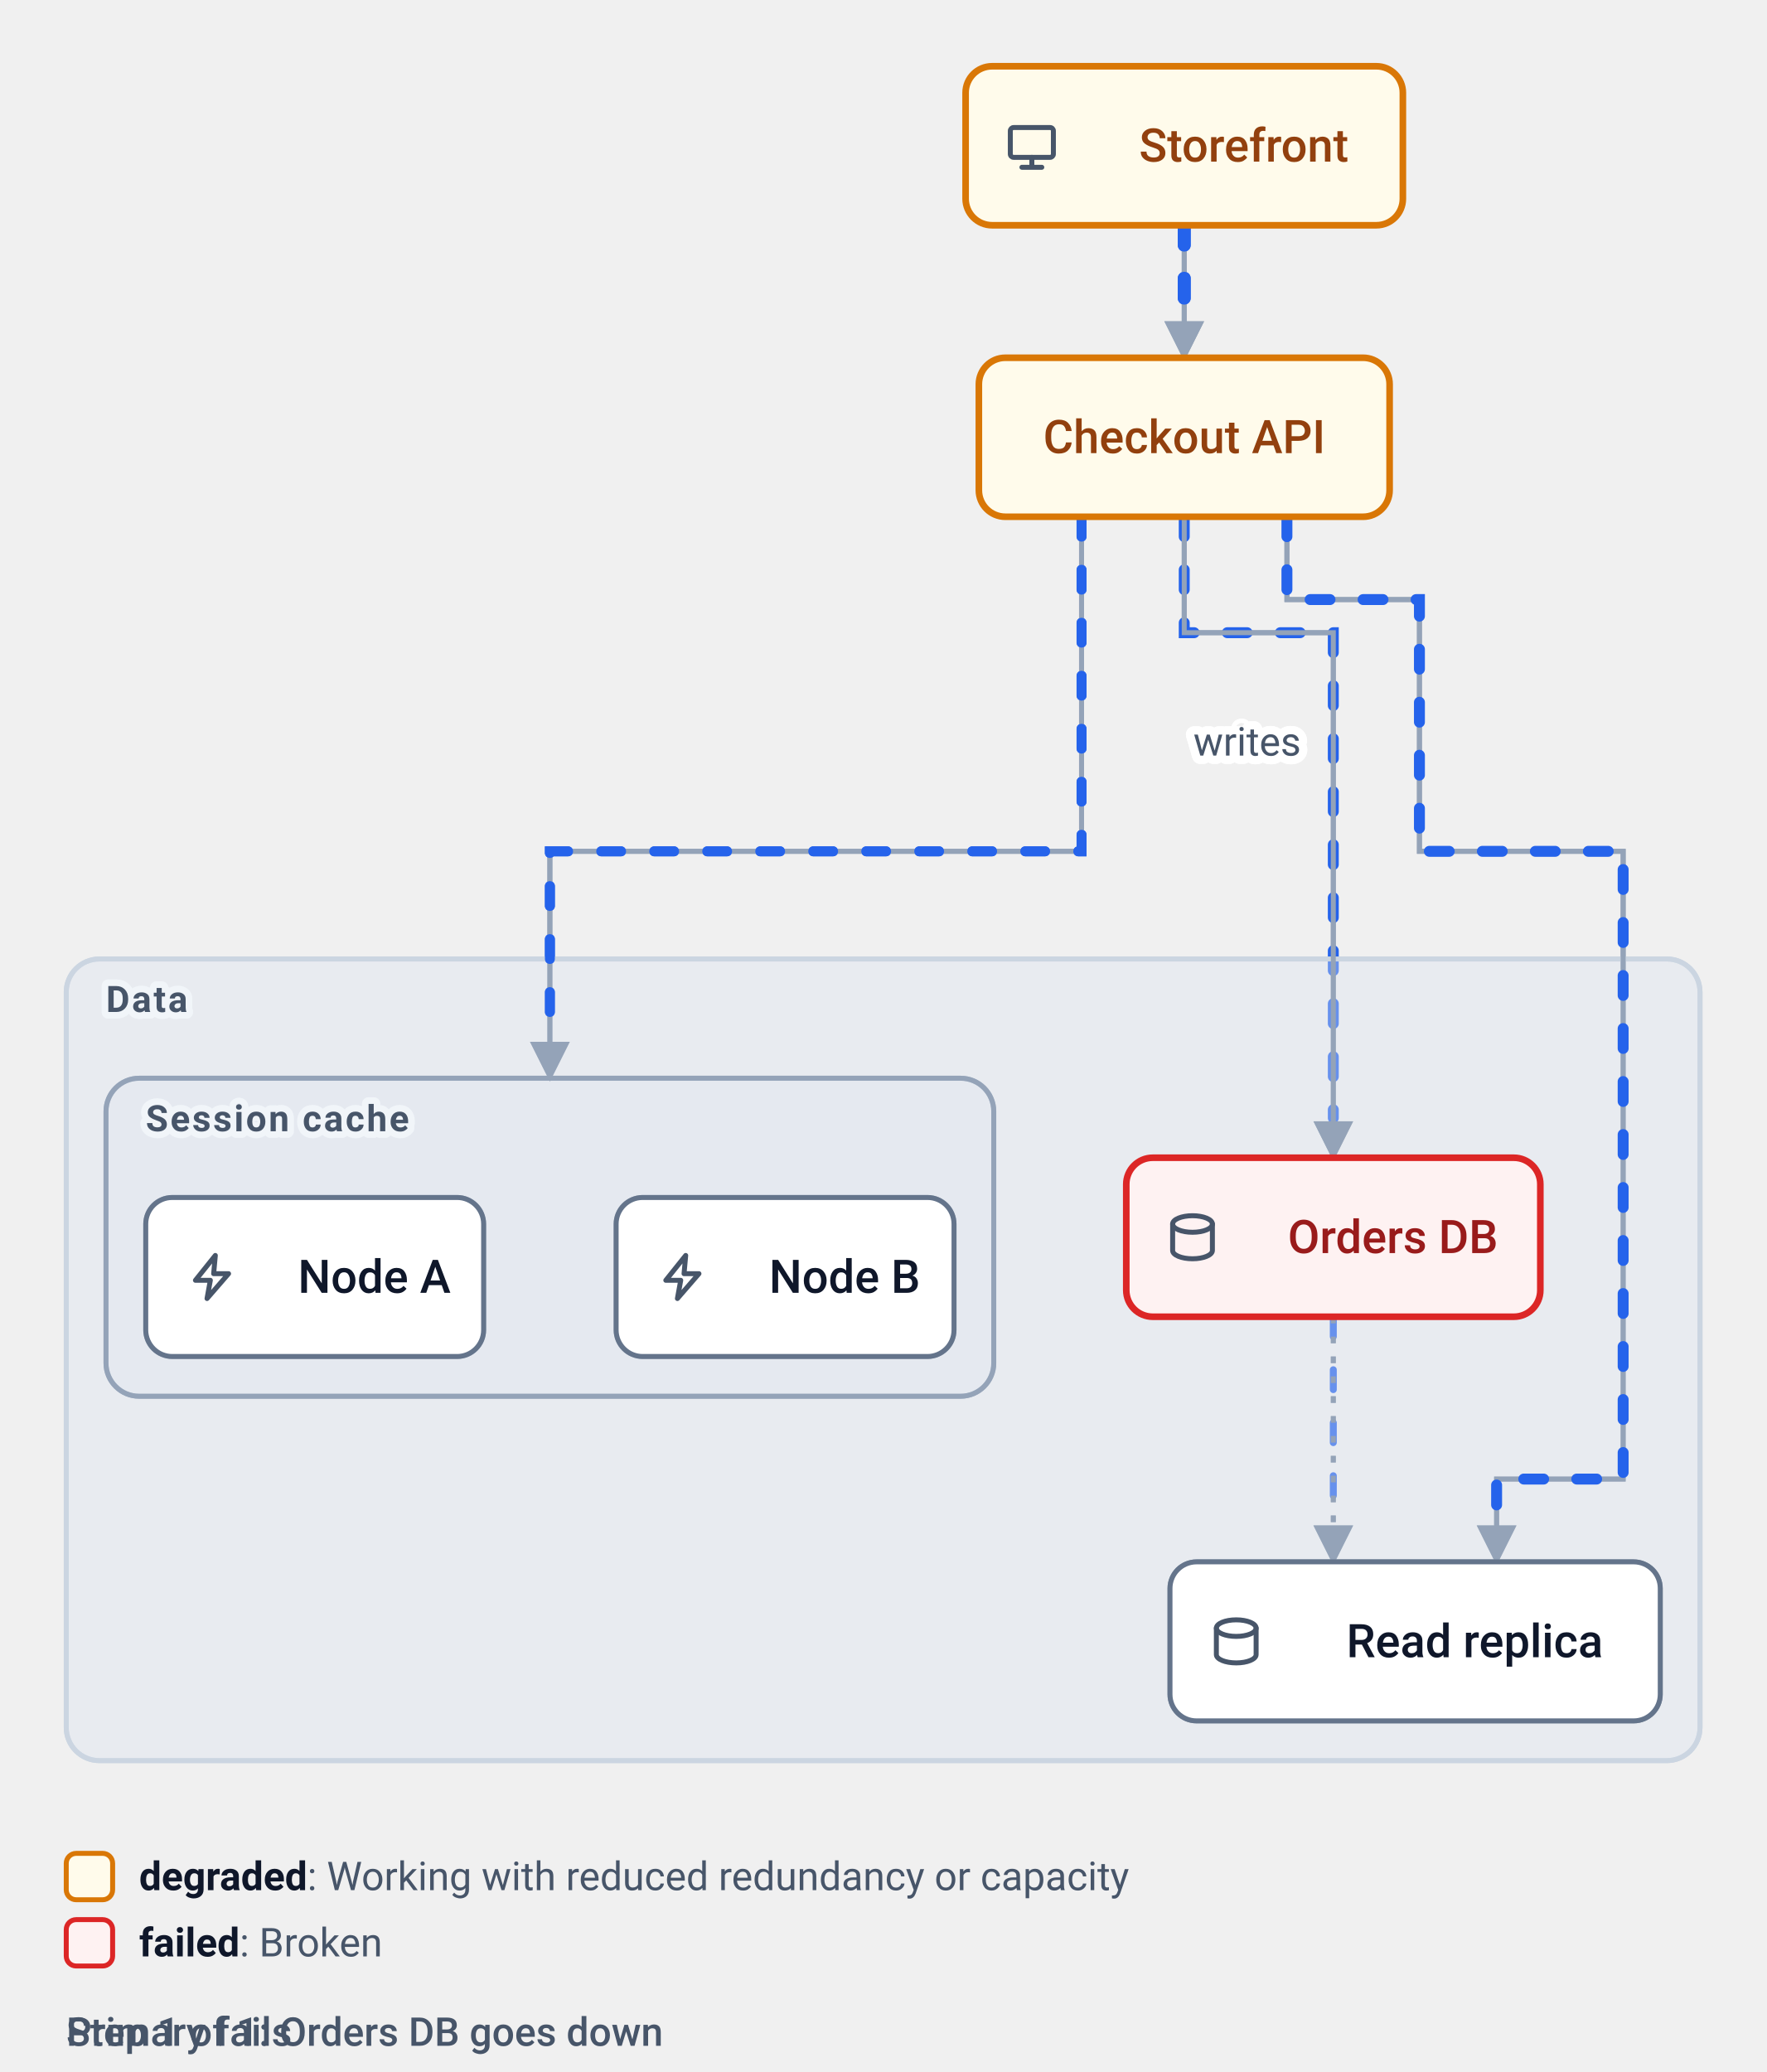
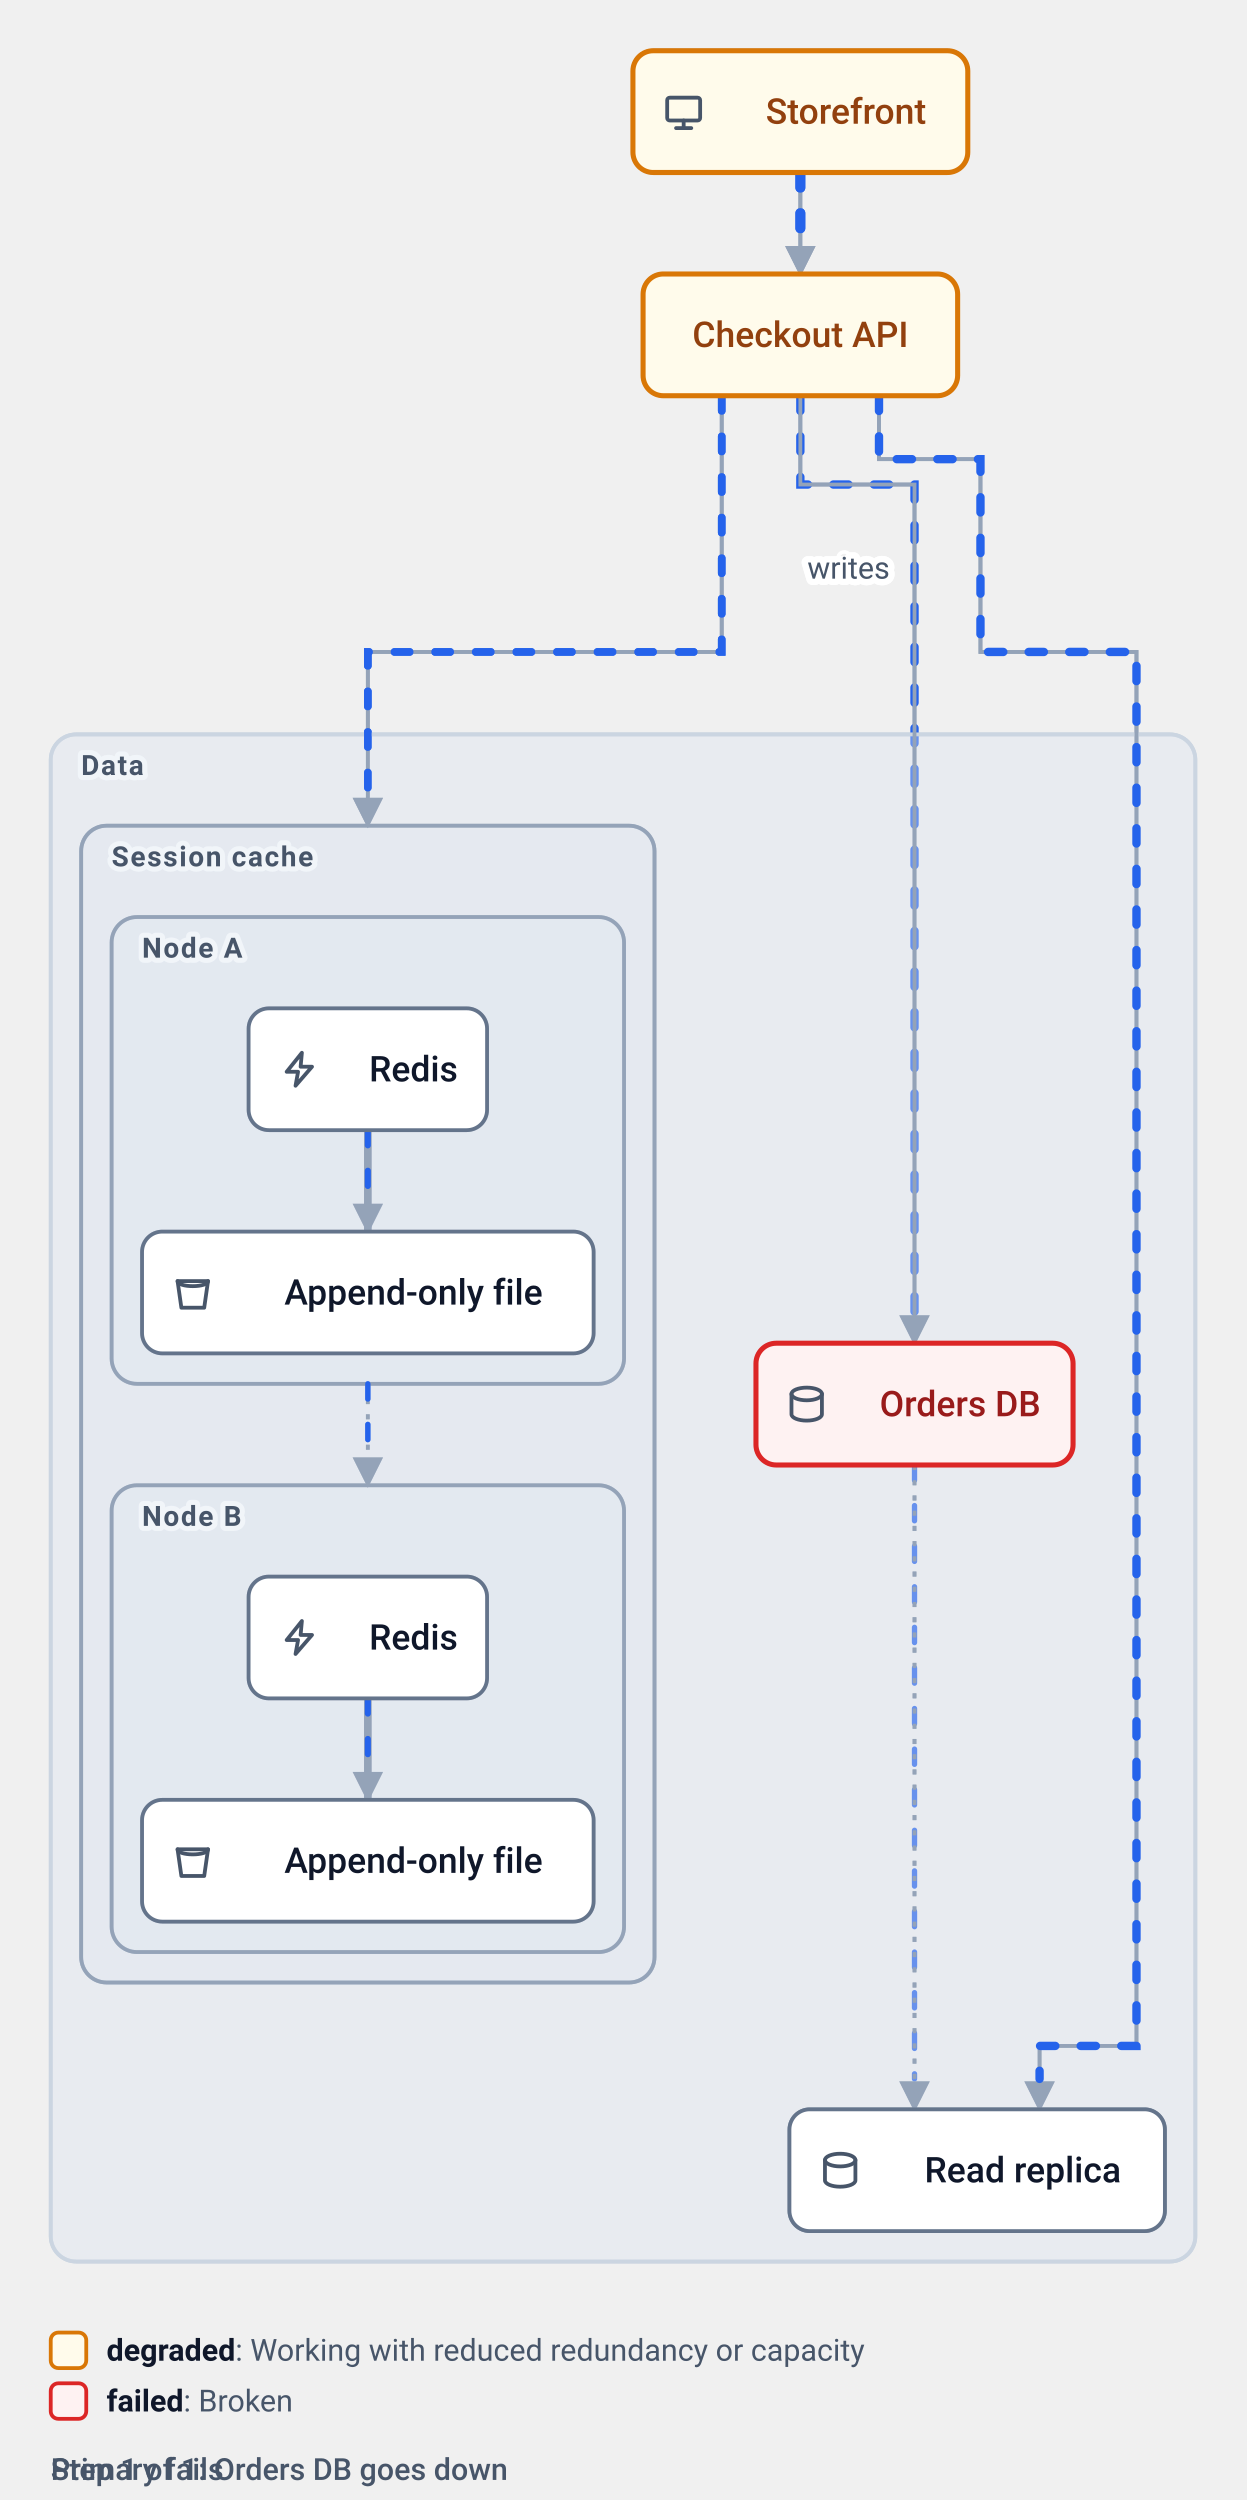
- <svg xmlns="http://www.w3.org/2000/svg" viewBox="0 0 533.2 625.5" width="533.2" height="625.5" data-orrery="1">
+ <svg xmlns="http://www.w3.org/2000/svg" viewBox="0 0 491.2 985.5" width="491.2" height="985.5" data-orrery="1">
  <style>.group-box{fill:#e2e8f0;fill-opacity:.35;stroke:#cbd5e1;stroke-width:1.5}
.group-label{font:600 11px system-ui,-apple-system,"Segoe UI",Roboto,sans-serif;fill:#475569;letter-spacing:.06em;text-transform:uppercase;paint-order:stroke;stroke:#f1f5f9;stroke-width:4px;stroke-linejoin:round}
[data-lod="detail"]{opacity:0}
.group[data-collapsed] .group-box{fill-opacity:.7}
.summary-label{font:500 16px system-ui,-apple-system,"Segoe UI",Roboto,sans-serif;fill:#0f172a;text-anchor:middle;dominant-baseline:central}
.summary-open{fill:none;stroke:#94a3b8;stroke-width:1.5;stroke-linecap:round}
.node-box{fill:#ffffff;stroke:#64748b;stroke-width:1.5}
.node-label{font:500 14px system-ui,-apple-system,"Segoe UI",Roboto,sans-serif;fill:#0f172a;text-anchor:middle;dominant-baseline:central}
.node-tech{font:11px system-ui,-apple-system,"Segoe UI",Roboto,sans-serif;fill:#64748b;text-anchor:middle;dominant-baseline:central}
.replicas rect{fill:#ffffff;stroke:#94a3b8;stroke-width:1.5}
.badge{font:600 11px system-ui,-apple-system,"Segoe UI",Roboto,sans-serif;fill:#475569;text-anchor:end;dominant-baseline:central}
.node[data-ghost]{opacity:.5}.node[data-ghost] .node-box{stroke-dasharray:3 3}.node[data-ghost] .node-label{font-style:italic}
.glyph{fill:none;stroke:#475569;stroke-width:1.5;stroke-linejoin:round;stroke-linecap:round}
.glyph-text{font:600 13px system-ui,-apple-system,"Segoe UI",Roboto,sans-serif;fill:#475569;text-anchor:middle;dominant-baseline:central}
.edge{fill:none;stroke:#94a3b8;stroke-width:1.5}
.flow{fill:none;stroke:#2563eb;stroke-linecap:round;stroke-dasharray:6 10;animation:orrery-flow 1s linear infinite}
.edge-label{font:12px system-ui,-apple-system,"Segoe UI",Roboto,sans-serif;fill:#475569;text-anchor:middle;dominant-baseline:central;paint-order:stroke;stroke:#ffffff;stroke-width:5px;stroke-linejoin:round}
.legend text{font:12px system-ui,-apple-system,"Segoe UI",Roboto,sans-serif;fill:#475569;dominant-baseline:central}.legend .legend-name{font-weight:600;fill:#0f172a}
.step-note{font:500 12px system-ui,-apple-system,"Segoe UI",Roboto,sans-serif;fill:#475569;dominant-baseline:central}
@keyframes orrery-flow{to{stroke-dashoffset:-16}}
@keyframes orrery-pulse{0%{stroke-opacity:1}50%{stroke-opacity:0.4}100%{stroke-opacity:1}}
.kind-external .node-box{stroke-dasharray:5 4;fill:#f8fafc}
.gk-region .group-box{stroke-dasharray:8 6}
.gk-zone .group-box{stroke-dasharray:3 5}
.gk-cluster .group-box{stroke:#94a3b8}
.gk-boundary .group-box{stroke:#dc2626;fill-opacity:0;stroke-dasharray:8 6}
.edge-async{stroke-dasharray:6 5}
.edge-replication{stroke-dasharray:2 4}
.edge-dataflow{stroke-width:3}
.st-degraded .node-box{stroke:#d97706;stroke-width:2;fill:#fffbeb}
.st-degraded .group-box{stroke:#d97706;stroke-width:2;fill:#fffbeb}
.st-degraded .node-label{fill:#92400e}
.st-degraded .group-label{fill:#92400e}
.st-failed .node-box{stroke:#dc2626;stroke-width:2;fill:#fef2f2;animation:orrery-pulse 1.2s linear infinite}
.st-failed .group-box{stroke:#dc2626;stroke-width:2;fill:#fef2f2;animation:orrery-pulse 1.2s linear infinite}
.st-failed .node-label{fill:#991b1b}
.st-failed .group-label{fill:#991b1b}
.st-off .node-box{stroke-dasharray:4 4}
.st-off .group-box{stroke-dasharray:4 4}
.st-off{opacity:0.45}
@keyframes orrery-play-default-0{0%{visibility:visible}50%{visibility:hidden}100%{visibility:hidden}}
@keyframes orrery-play-default-1{0%{visibility:hidden}50%{visibility:visible}100%{visibility:hidden}100%{visibility:hidden}}</style>
  <defs>
    <marker id="arrow" viewBox="0 0 12 12" refX="11" refY="6" markerWidth="12" markerHeight="12" markerUnits="userSpaceOnUse" orient="auto">
      <path d="M0 0L12 6L0 12z" fill="#94a3b8" />
    </marker>
    <marker id="arrow-start" viewBox="0 0 12 12" refX="1" refY="6" markerWidth="12" markerHeight="12" markerUnits="userSpaceOnUse" orient="auto">
      <path d="M12 0L0 6L12 12z" fill="#94a3b8" />
    </marker>
  </defs>
  <g class="scene">
-     <g class="view" data-view="default" data-title="Checkout: what happens" data-size="533.2 625.5">
+     <g class="view" data-view="default" data-title="Checkout: what happens" data-size="491.2 985.5">
      <g class="step" data-step="0" style="animation:orrery-play-default-0 6s step-end infinite">
        <g class="groups">
-           <g class="group gk-tier st-on" data-group="data" data-bbox="20 289.5 493.2 242" data-state="on">
-             <rect class="group-box" x="20" y="289.5" width="493.2" height="242" rx="10" />
+           <g class="group gk-tier st-on" data-group="data" data-bbox="20 289.5 451.2 602" data-state="on">
+             <rect class="group-box" x="20" y="289.5" width="451.2" height="602" rx="10" />
            <text class="group-label" x="32" y="305.5">Data</text>
          </g>
-           <g class="group gk-cluster st-on" data-group="sessions" data-bbox="32 325.5 268 96" data-state="on">
-             <rect class="group-box" x="32" y="325.5" width="268" height="96" rx="10" />
+           <g class="group gk-cluster st-on" data-group="sessions" data-bbox="32 325.5 226 456" data-state="on">
+             <rect class="group-box" x="32" y="325.5" width="226" height="456" rx="10" />
            <text class="group-label" x="44" y="341.5">Session cache</text>
          </g>
+           <g class="group gk-cluster st-on" data-group="cache-a" data-bbox="44 361.5 202 184" data-state="on">
+             <rect class="group-box" x="44" y="361.5" width="202" height="184" rx="10" />
+             <text class="group-label" x="56" y="377.5">Node A</text>
+           </g>
+           <g class="group gk-cluster st-on" data-group="cache-b" data-bbox="44 585.5 202 184" data-state="on">
+             <rect class="group-box" x="44" y="585.5" width="202" height="184" rx="10" />
+             <text class="group-label" x="56" y="601.5">Node B</text>
+           </g>
        </g>
        <g class="edges">
-           <path class="edge edge-sync" data-edge="web-&gt;api" data-kind="sync" d="M357.5 68 L357.5 108" marker-end="url(#arrow)" />
-           <path class="flow" data-flow="web-&gt;api" data-load="0.8" d="M357.5 68 L357.5 96" style="stroke-width:3.9;animation-duration:1s" />
-           <path class="edge edge-sync" data-edge="api-&gt;db" data-kind="sync" d="M357.5 156 L357.5 191 L402.5 191 L402.5 349.5" marker-end="url(#arrow)" />
-           <path class="flow" data-flow="api-&gt;db" data-load="0.6" d="M357.5 156 L357.5 191 L402.5 191 L402.5 337.5" style="stroke-width:3.3;animation-duration:1.5s" />
-           <text class="edge-label" x="376.5" y="224">writes</text>
-           <path class="edge edge-sync" data-edge="failover" data-kind="sync" d="M388.5 156 L388.5 181 L428.5 181 L428.5 257 L490 257 L490 446.5 L451.8 446.5 L451.8 471.5" marker-end="url(#arrow)" />
-           <path class="flow" data-flow="failover" data-load="0" d="M388.5 156 L388.5 181 L428.5 181 L428.5 257 L490 257 L490 446.5 L451.8 446.5 L451.8 459.5" style="stroke-width:1.5;animation:none;opacity:0" />
-           <path class="edge edge-replication" data-edge="db-&gt;replica" data-kind="replication" d="M402.5 397.5 L402.5 471.5" marker-end="url(#arrow)" />
-           <path class="flow" data-flow="db-&gt;replica" data-load="0.2" d="M402.5 397.5 L402.5 459.5" style="stroke-width:2.1;animation-duration:2.5s" />
-           <path class="edge edge-sync" data-edge="api-&gt;sessions" data-kind="sync" d="M326.5 156 L326.5 257 L166 257 L166 325.5" marker-end="url(#arrow)" />
-           <path class="flow" data-flow="api-&gt;sessions" data-load="0.5" d="M326.5 156 L326.5 257 L166 257 L166 313.5" style="stroke-width:3;animation-duration:1.8s" />
+           <path class="edge edge-sync" data-edge="web-&gt;api" data-kind="sync" d="M315.5 68 L315.5 108" marker-end="url(#arrow)" />
+           <path class="flow" data-flow="web-&gt;api" data-load="0.8" d="M315.5 68 L315.5 96" style="stroke-width:3.9;animation-duration:1s" />
+           <path class="edge edge-sync" data-edge="api-&gt;db" data-kind="sync" d="M315.5 156 L315.5 191 L360.5 191 L360.5 529.5" marker-end="url(#arrow)" />
+           <path class="flow" data-flow="api-&gt;db" data-load="0.6" d="M315.5 156 L315.5 191 L360.5 191 L360.5 517.5" style="stroke-width:3.3;animation-duration:1.5s" />
+           <text class="edge-label" x="334.5" y="224">writes</text>
+           <path class="edge edge-sync" data-edge="failover" data-kind="sync" d="M346.5 156 L346.5 181 L386.5 181 L386.5 257 L448 257 L448 806.5 L409.8 806.5 L409.8 831.5" marker-end="url(#arrow)" />
+           <path class="flow" data-flow="failover" data-load="0" d="M346.5 156 L346.5 181 L386.5 181 L386.5 257 L448 257 L448 806.5 L409.8 806.5 L409.8 819.5" style="stroke-width:1.5;animation:none;opacity:0" />
+           <path class="edge edge-replication" data-edge="db-&gt;replica" data-kind="replication" d="M360.5 577.5 L360.5 831.5" marker-end="url(#arrow)" />
+           <path class="flow" data-flow="db-&gt;replica" data-load="0.2" d="M360.5 577.5 L360.5 819.5" style="stroke-width:2.1;animation-duration:2.5s" />
+           <path class="edge edge-sync" data-edge="api-&gt;sessions" data-kind="sync" d="M284.5 156 L284.5 257 L145 257 L145 325.5" marker-end="url(#arrow)" />
+           <path class="flow" data-flow="api-&gt;sessions" data-load="0.5" d="M284.5 156 L284.5 257 L145 257 L145 313.5" style="stroke-width:3;animation-duration:1.8s" />
+           <path class="edge edge-dataflow" data-edge="redis-a-&gt;aof-a" data-kind="dataflow" d="M145 445.5 L145 485.5" marker-end="url(#arrow)" />
+           <path class="flow" data-flow="redis-a-&gt;aof-a" data-load="0.3" d="M145 445.5 L145 473.5" style="stroke-width:2.4;animation-duration:2.3s" />
+           <path class="edge edge-dataflow" data-edge="redis-b-&gt;aof-b" data-kind="dataflow" d="M145 669.5 L145 709.5" marker-end="url(#arrow)" />
+           <path class="flow" data-flow="redis-b-&gt;aof-b" data-load="0.3" d="M145 669.5 L145 697.5" style="stroke-width:2.4;animation-duration:2.3s" />
+           <path class="edge edge-replication" data-edge="cache-a-&gt;cache-b" data-kind="replication" d="M145 545.5 L145 585.5" marker-end="url(#arrow)" />
+           <path class="flow" data-flow="cache-a-&gt;cache-b" data-load="0.2" d="M145 545.5 L145 573.5" style="stroke-width:2.1;animation-duration:2.5s" />
        </g>
        <g class="nodes">
-           <g class="node kind-client st-on" data-node="web" data-kind="client" data-state="on" data-bbox="291.5 20 132 48" transform="translate(291.5 20)">
+           <g class="node kind-client st-on" data-node="web" data-kind="client" data-state="on" data-bbox="249.5 20 132 48" transform="translate(249.5 20)">
            <rect class="node-box" width="132" height="48" rx="8" />
            <g class="glyph" transform="translate(12 16)">
              <rect x="1.5" y="2.5" width="13" height="9" rx="1" />
              <path d="M5 14.5h6M8 11.5v3" />
            </g>
            <text class="node-label" x="84" y="24">Storefront</text>
          </g>
-           <g class="node kind-service st-on" data-node="api" data-kind="service" data-state="on" data-bbox="295.5 108 124 48" transform="translate(295.5 108)">
+           <g class="node kind-service st-on" data-node="api" data-kind="service" data-state="on" data-bbox="253.5 108 124 48" transform="translate(253.5 108)">
            <rect class="node-box" width="124" height="48" rx="8" />
            <text class="node-label" x="62" y="24">Checkout API</text>
          </g>
-           <g class="node kind-database st-on" data-node="db" data-kind="database" data-state="on" data-bbox="340 349.5 125 48" transform="translate(340 349.5)">
+           <g class="node kind-database st-on" data-node="db" data-kind="database" data-state="on" data-bbox="298 529.5 125 48" transform="translate(298 529.5)">
            <rect class="node-box" width="125" height="48" rx="8" />
            <g class="glyph" transform="translate(12 16)">
              <ellipse cx="8" cy="4" rx="6" ry="2.5" />
              <path d="M2 4v8c0 1.4 2.7 2.5 6 2.5s6-1.1 6-2.5V4" />
            </g>
            <text class="node-label" x="80.5" y="24">Orders DB</text>
          </g>
-           <g class="node kind-database st-on" data-node="replica" data-kind="database" data-state="on" data-bbox="353.2 471.5 148 48" transform="translate(353.2 471.5)">
+           <g class="node kind-database st-on" data-node="replica" data-kind="database" data-state="on" data-bbox="311.2 831.5 148 48" transform="translate(311.2 831.5)">
            <rect class="node-box" width="148" height="48" rx="8" />
            <g class="glyph" transform="translate(12 16)">
              <ellipse cx="8" cy="4" rx="6" ry="2.5" />
              <path d="M2 4v8c0 1.4 2.7 2.5 6 2.5s6-1.1 6-2.5V4" />
            </g>
            <text class="node-label" x="92" y="24">Read replica</text>
          </g>
-           <g class="node kind-cache st-on" data-node="cache-a" data-kind="cache" data-state="on" data-bbox="44 361.5 102 48" transform="translate(44 361.5)">
-             <rect class="node-box" width="102" height="48" rx="8" />
-             <g class="glyph" transform="translate(12 16)">
-               <path d="M9 1.5L3 9h4.5l-1 5.5L13 7H8.5z" />
-             </g>
-             <text class="node-label" x="69" y="24">Node A</text>
-           </g>
-           <g class="node kind-cache st-on" data-node="cache-b" data-kind="cache" data-state="on" data-bbox="186 361.5 102 48" transform="translate(186 361.5)">
-             <rect class="node-box" width="102" height="48" rx="8" />
-             <g class="glyph" transform="translate(12 16)">
-               <path d="M9 1.5L3 9h4.5l-1 5.5L13 7H8.5z" />
-             </g>
-             <text class="node-label" x="69" y="24">Node B</text>
-           </g>
-         </g>
-         <text class="step-note" x="20" y="613.5">Primary fails</text>
+           <g class="node kind-cache st-on" data-node="redis-a" data-kind="cache" data-state="on" data-bbox="98 397.5 94 48" transform="translate(98 397.5)">
+             <rect class="node-box" width="94" height="48" rx="8" />
+             <g class="glyph" transform="translate(12 16)">
+               <path d="M9 1.5L3 9h4.5l-1 5.5L13 7H8.5z" />
+             </g>
+             <text class="node-label" x="65" y="24">Redis</text>
+           </g>
+           <g class="node kind-storage st-on" data-node="aof-a" data-kind="storage" data-state="on" data-bbox="56 485.5 178 48" transform="translate(56 485.5)">
+             <rect class="node-box" width="178" height="48" rx="8" />
+             <g class="glyph" transform="translate(12 16)">
+               <path d="M2 3.5h12l-1.5 10.5h-9z" />
+               <path d="M2 3.5c0 1.2 2.7 2 6 2s6-.8 6-2" />
+             </g>
+             <text class="node-label" x="107" y="24">Append-only file</text>
+           </g>
+           <g class="node kind-cache st-on" data-node="redis-b" data-kind="cache" data-state="on" data-bbox="98 621.5 94 48" transform="translate(98 621.5)">
+             <rect class="node-box" width="94" height="48" rx="8" />
+             <g class="glyph" transform="translate(12 16)">
+               <path d="M9 1.5L3 9h4.5l-1 5.5L13 7H8.5z" />
+             </g>
+             <text class="node-label" x="65" y="24">Redis</text>
+           </g>
+           <g class="node kind-storage st-on" data-node="aof-b" data-kind="storage" data-state="on" data-bbox="56 709.5 178 48" transform="translate(56 709.5)">
+             <rect class="node-box" width="178" height="48" rx="8" />
+             <g class="glyph" transform="translate(12 16)">
+               <path d="M2 3.5h12l-1.5 10.5h-9z" />
+               <path d="M2 3.5c0 1.2 2.7 2 6 2s6-.8 6-2" />
+             </g>
+             <text class="node-label" x="107" y="24">Append-only file</text>
+           </g>
+         </g>
+         <text class="step-note" x="20" y="973.5">Primary fails</text>
      </g>
      <g class="step" data-step="1" style="animation:orrery-play-default-1 6s step-end infinite">
        <g class="groups">
-           <g class="group gk-tier st-on" data-group="data" data-bbox="20 289.5 493.2 242" data-state="on">
-             <rect class="group-box" x="20" y="289.5" width="493.2" height="242" rx="10" />
+           <g class="group gk-tier st-on" data-group="data" data-bbox="20 289.5 451.2 602" data-state="on">
+             <rect class="group-box" x="20" y="289.5" width="451.2" height="602" rx="10" />
            <text class="group-label" x="32" y="305.5">Data</text>
          </g>
-           <g class="group gk-cluster st-on" data-group="sessions" data-bbox="32 325.5 268 96" data-state="on">
-             <rect class="group-box" x="32" y="325.5" width="268" height="96" rx="10" />
+           <g class="group gk-cluster st-on" data-group="sessions" data-bbox="32 325.5 226 456" data-state="on">
+             <rect class="group-box" x="32" y="325.5" width="226" height="456" rx="10" />
            <text class="group-label" x="44" y="341.5">Session cache</text>
          </g>
+           <g class="group gk-cluster st-on" data-group="cache-a" data-bbox="44 361.5 202 184" data-state="on">
+             <rect class="group-box" x="44" y="361.5" width="202" height="184" rx="10" />
+             <text class="group-label" x="56" y="377.5">Node A</text>
+           </g>
+           <g class="group gk-cluster st-on" data-group="cache-b" data-bbox="44 585.5 202 184" data-state="on">
+             <rect class="group-box" x="44" y="585.5" width="202" height="184" rx="10" />
+             <text class="group-label" x="56" y="601.5">Node B</text>
+           </g>
        </g>
        <g class="edges">
-           <path class="edge edge-sync" data-edge="web-&gt;api" data-kind="sync" d="M357.5 68 L357.5 108" marker-end="url(#arrow)" />
-           <path class="flow" data-flow="web-&gt;api" data-load="0.8" d="M357.5 68 L357.5 96" style="stroke-width:3.9;animation-duration:1s" />
-           <path class="edge edge-sync" data-edge="api-&gt;db" data-kind="sync" d="M357.5 156 L357.5 191 L402.5 191 L402.5 349.5" marker-end="url(#arrow)" />
-           <path class="flow" data-flow="api-&gt;db" data-load="0" d="M357.5 156 L357.5 191 L402.5 191 L402.5 337.5" style="stroke-width:1.5;animation:none;opacity:0" />
-           <text class="edge-label" x="376.5" y="224">writes</text>
-           <path class="edge edge-sync" data-edge="failover" data-kind="sync" d="M388.5 156 L388.5 181 L428.5 181 L428.5 257 L490 257 L490 446.5 L451.8 446.5 L451.8 471.5" marker-end="url(#arrow)" />
-           <path class="flow" data-flow="failover" data-load="0.6" d="M388.5 156 L388.5 181 L428.5 181 L428.5 257 L490 257 L490 446.5 L451.8 446.5 L451.8 459.5" style="stroke-width:3.3;animation-duration:1.5s" />
-           <path class="edge edge-replication" data-edge="db-&gt;replica" data-kind="replication" d="M402.5 397.5 L402.5 471.5" marker-end="url(#arrow)" />
-           <path class="flow" data-flow="db-&gt;replica" data-load="0" d="M402.5 397.5 L402.5 459.5" style="stroke-width:1.5;animation:none;opacity:0" />
-           <path class="edge edge-sync" data-edge="api-&gt;sessions" data-kind="sync" d="M326.5 156 L326.5 257 L166 257 L166 325.5" marker-end="url(#arrow)" />
-           <path class="flow" data-flow="api-&gt;sessions" data-load="0.5" d="M326.5 156 L326.5 257 L166 257 L166 313.5" style="stroke-width:3;animation-duration:1.8s" />
+           <path class="edge edge-sync" data-edge="web-&gt;api" data-kind="sync" d="M315.5 68 L315.5 108" marker-end="url(#arrow)" />
+           <path class="flow" data-flow="web-&gt;api" data-load="0.8" d="M315.5 68 L315.5 96" style="stroke-width:3.9;animation-duration:1s" />
+           <path class="edge edge-sync" data-edge="api-&gt;db" data-kind="sync" d="M315.5 156 L315.5 191 L360.5 191 L360.5 529.5" marker-end="url(#arrow)" />
+           <path class="flow" data-flow="api-&gt;db" data-load="0" d="M315.5 156 L315.5 191 L360.5 191 L360.5 517.5" style="stroke-width:1.5;animation:none;opacity:0" />
+           <text class="edge-label" x="334.5" y="224">writes</text>
+           <path class="edge edge-sync" data-edge="failover" data-kind="sync" d="M346.5 156 L346.5 181 L386.5 181 L386.5 257 L448 257 L448 806.5 L409.8 806.5 L409.8 831.5" marker-end="url(#arrow)" />
+           <path class="flow" data-flow="failover" data-load="0.6" d="M346.5 156 L346.5 181 L386.5 181 L386.5 257 L448 257 L448 806.5 L409.8 806.5 L409.8 819.5" style="stroke-width:3.3;animation-duration:1.5s" />
+           <path class="edge edge-replication" data-edge="db-&gt;replica" data-kind="replication" d="M360.5 577.5 L360.5 831.5" marker-end="url(#arrow)" />
+           <path class="flow" data-flow="db-&gt;replica" data-load="0" d="M360.5 577.5 L360.5 819.5" style="stroke-width:1.5;animation:none;opacity:0" />
+           <path class="edge edge-sync" data-edge="api-&gt;sessions" data-kind="sync" d="M284.5 156 L284.5 257 L145 257 L145 325.5" marker-end="url(#arrow)" />
+           <path class="flow" data-flow="api-&gt;sessions" data-load="0.5" d="M284.5 156 L284.5 257 L145 257 L145 313.5" style="stroke-width:3;animation-duration:1.8s" />
+           <path class="edge edge-dataflow" data-edge="redis-a-&gt;aof-a" data-kind="dataflow" d="M145 445.5 L145 485.5" marker-end="url(#arrow)" />
+           <path class="flow" data-flow="redis-a-&gt;aof-a" data-load="0.3" d="M145 445.5 L145 473.5" style="stroke-width:2.4;animation-duration:2.3s" />
+           <path class="edge edge-dataflow" data-edge="redis-b-&gt;aof-b" data-kind="dataflow" d="M145 669.5 L145 709.5" marker-end="url(#arrow)" />
+           <path class="flow" data-flow="redis-b-&gt;aof-b" data-load="0.3" d="M145 669.5 L145 697.5" style="stroke-width:2.4;animation-duration:2.3s" />
+           <path class="edge edge-replication" data-edge="cache-a-&gt;cache-b" data-kind="replication" d="M145 545.5 L145 585.5" marker-end="url(#arrow)" />
+           <path class="flow" data-flow="cache-a-&gt;cache-b" data-load="0.2" d="M145 545.5 L145 573.5" style="stroke-width:2.1;animation-duration:2.5s" />
        </g>
        <g class="nodes">
-           <g class="node kind-client st-degraded" data-node="web" data-kind="client" data-state="degraded" data-bbox="291.5 20 132 48" transform="translate(291.5 20)">
+           <g class="node kind-client st-degraded" data-node="web" data-kind="client" data-state="degraded" data-bbox="249.5 20 132 48" transform="translate(249.5 20)">
            <rect class="node-box" width="132" height="48" rx="8" />
            <g class="glyph" transform="translate(12 16)">
              <rect x="1.5" y="2.5" width="13" height="9" rx="1" />
              <path d="M5 14.5h6M8 11.5v3" />
            </g>
            <text class="node-label" x="84" y="24">Storefront</text>
          </g>
-           <g class="node kind-service st-degraded" data-node="api" data-kind="service" data-state="degraded" data-bbox="295.5 108 124 48" transform="translate(295.5 108)">
+           <g class="node kind-service st-degraded" data-node="api" data-kind="service" data-state="degraded" data-bbox="253.5 108 124 48" transform="translate(253.5 108)">
            <rect class="node-box" width="124" height="48" rx="8" />
            <text class="node-label" x="62" y="24">Checkout API</text>
          </g>
-           <g class="node kind-database st-failed" data-node="db" data-kind="database" data-state="failed" data-pulse="1" data-bbox="340 349.5 125 48" transform="translate(340 349.5)">
+           <g class="node kind-database st-failed" data-node="db" data-kind="database" data-state="failed" data-pulse="1" data-bbox="298 529.5 125 48" transform="translate(298 529.5)">
            <rect class="node-box" width="125" height="48" rx="8" />
            <g class="glyph" transform="translate(12 16)">
              <ellipse cx="8" cy="4" rx="6" ry="2.5" />
              <path d="M2 4v8c0 1.4 2.7 2.5 6 2.5s6-1.1 6-2.5V4" />
            </g>
            <text class="node-label" x="80.5" y="24">Orders DB</text>
          </g>
-           <g class="node kind-database st-on" data-node="replica" data-kind="database" data-state="on" data-bbox="353.2 471.5 148 48" transform="translate(353.2 471.5)">
+           <g class="node kind-database st-on" data-node="replica" data-kind="database" data-state="on" data-bbox="311.2 831.5 148 48" transform="translate(311.2 831.5)">
            <rect class="node-box" width="148" height="48" rx="8" />
            <g class="glyph" transform="translate(12 16)">
              <ellipse cx="8" cy="4" rx="6" ry="2.5" />
              <path d="M2 4v8c0 1.4 2.7 2.5 6 2.5s6-1.1 6-2.5V4" />
            </g>
            <text class="node-label" x="92" y="24">Read replica</text>
          </g>
-           <g class="node kind-cache st-on" data-node="cache-a" data-kind="cache" data-state="on" data-bbox="44 361.5 102 48" transform="translate(44 361.5)">
-             <rect class="node-box" width="102" height="48" rx="8" />
-             <g class="glyph" transform="translate(12 16)">
-               <path d="M9 1.5L3 9h4.5l-1 5.5L13 7H8.5z" />
-             </g>
-             <text class="node-label" x="69" y="24">Node A</text>
-           </g>
-           <g class="node kind-cache st-on" data-node="cache-b" data-kind="cache" data-state="on" data-bbox="186 361.5 102 48" transform="translate(186 361.5)">
-             <rect class="node-box" width="102" height="48" rx="8" />
-             <g class="glyph" transform="translate(12 16)">
-               <path d="M9 1.5L3 9h4.5l-1 5.5L13 7H8.5z" />
-             </g>
-             <text class="node-label" x="69" y="24">Node B</text>
-           </g>
-         </g>
-         <g class="legend" transform="translate(20 559.5)">
+           <g class="node kind-cache st-on" data-node="redis-a" data-kind="cache" data-state="on" data-bbox="98 397.5 94 48" transform="translate(98 397.5)">
+             <rect class="node-box" width="94" height="48" rx="8" />
+             <g class="glyph" transform="translate(12 16)">
+               <path d="M9 1.5L3 9h4.5l-1 5.5L13 7H8.5z" />
+             </g>
+             <text class="node-label" x="65" y="24">Redis</text>
+           </g>
+           <g class="node kind-storage st-on" data-node="aof-a" data-kind="storage" data-state="on" data-bbox="56 485.5 178 48" transform="translate(56 485.5)">
+             <rect class="node-box" width="178" height="48" rx="8" />
+             <g class="glyph" transform="translate(12 16)">
+               <path d="M2 3.5h12l-1.5 10.5h-9z" />
+               <path d="M2 3.5c0 1.2 2.7 2 6 2s6-.8 6-2" />
+             </g>
+             <text class="node-label" x="107" y="24">Append-only file</text>
+           </g>
+           <g class="node kind-cache st-on" data-node="redis-b" data-kind="cache" data-state="on" data-bbox="98 621.5 94 48" transform="translate(98 621.5)">
+             <rect class="node-box" width="94" height="48" rx="8" />
+             <g class="glyph" transform="translate(12 16)">
+               <path d="M9 1.5L3 9h4.5l-1 5.5L13 7H8.5z" />
+             </g>
+             <text class="node-label" x="65" y="24">Redis</text>
+           </g>
+           <g class="node kind-storage st-on" data-node="aof-b" data-kind="storage" data-state="on" data-bbox="56 709.5 178 48" transform="translate(56 709.5)">
+             <rect class="node-box" width="178" height="48" rx="8" />
+             <g class="glyph" transform="translate(12 16)">
+               <path d="M2 3.5h12l-1.5 10.5h-9z" />
+               <path d="M2 3.5c0 1.2 2.7 2 6 2s6-.8 6-2" />
+             </g>
+             <text class="node-label" x="107" y="24">Append-only file</text>
+           </g>
+         </g>
+         <g class="legend" transform="translate(20 919.5)">
          <g transform="translate(0 0)">
            <rect width="14" height="14" rx="3" style="fill:#fffbeb;stroke:#d97706;stroke-width:1.5" />
            <text x="22" y="7">
              <tspan class="legend-name">degraded</tspan>: Working with reduced redundancy or capacity</text>
          </g>
          <g transform="translate(0 20)">
            <rect width="14" height="14" rx="3" style="fill:#fef2f2;stroke:#dc2626;stroke-width:1.5" />
            <text x="22" y="7">
              <tspan class="legend-name">failed</tspan>: Broken</text>
          </g>
        </g>
-         <text class="step-note" x="20" y="613.5">Step 1 of 1: Orders DB goes down</text>
+         <text class="step-note" x="20" y="973.5">Step 1 of 1: Orders DB goes down</text>
      </g>
    </g>
  </g>
</svg>
